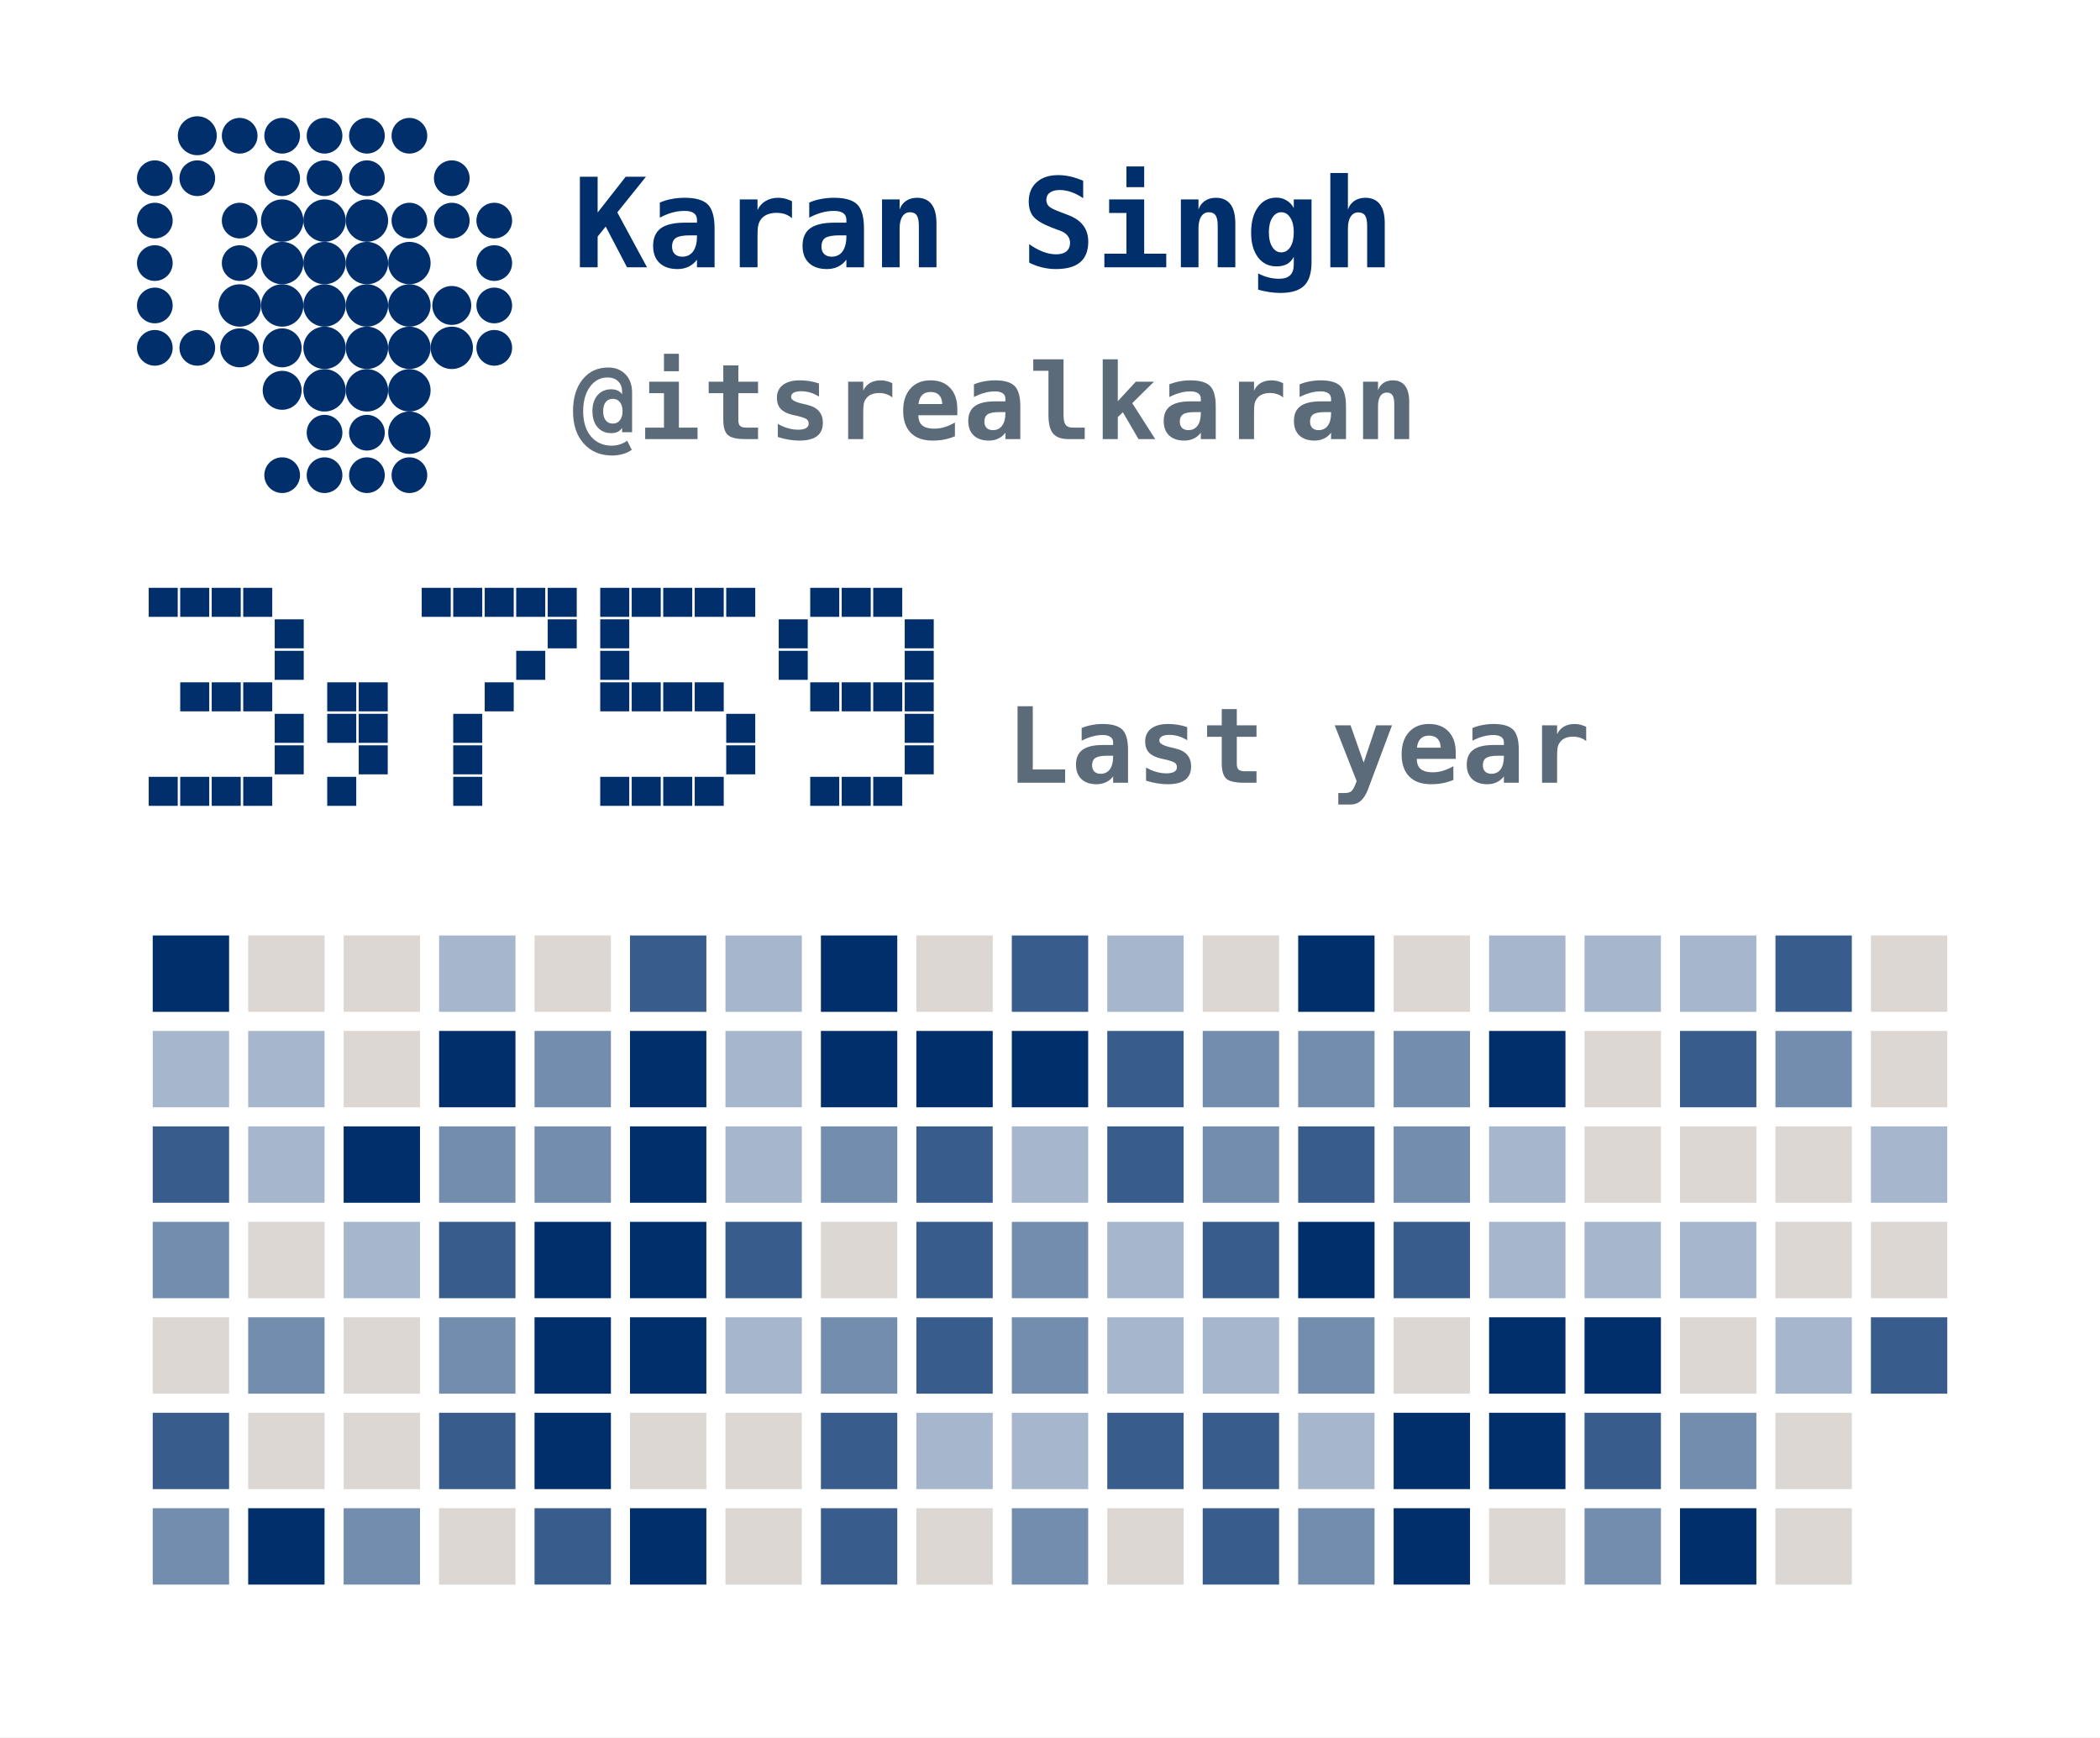
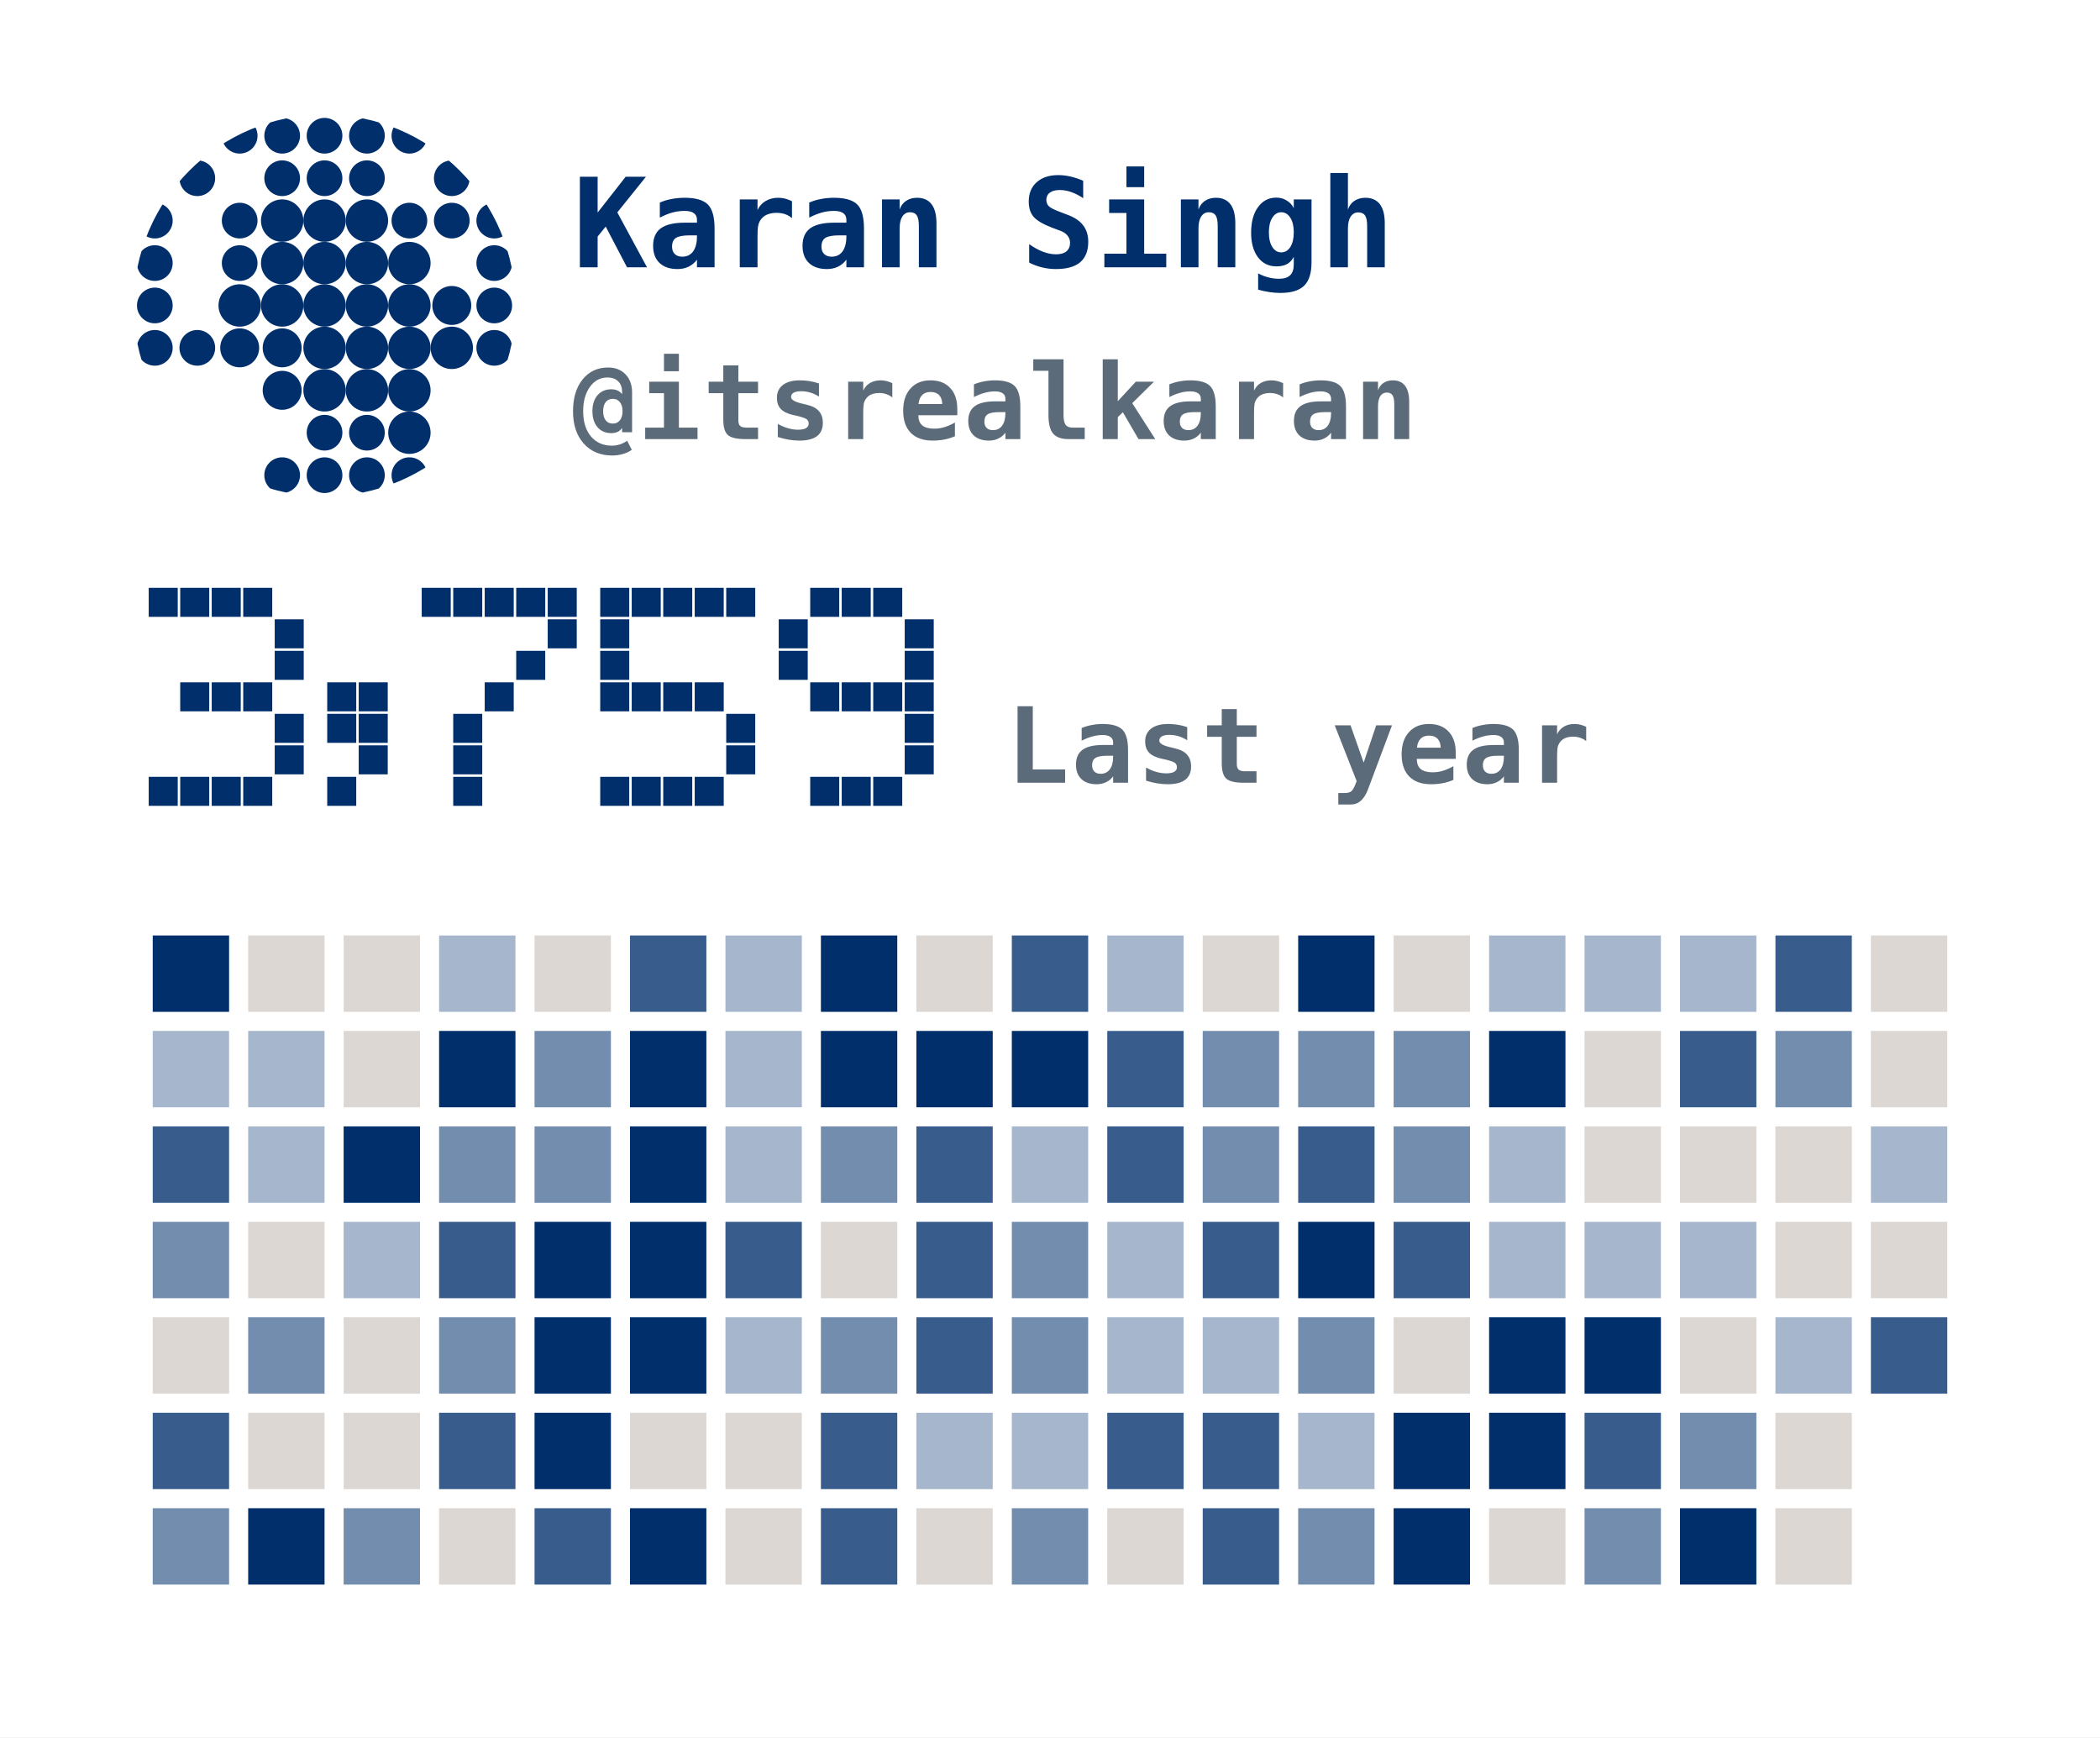
<svg xmlns="http://www.w3.org/2000/svg" width="220" height="182" viewBox="0 0 220 182" role="img">
  <rect width="220" height="182" fill="#FFFFFF" />
  <rect x="14" y="14" width="0" height="0" fill="#002F6C" />
-   <circle cx="20.67" cy="14.22" r="2.04" fill="#002F6C" />
-   <circle cx="25.11" cy="14.22" r="1.87" fill="#002F6C" />
-   <circle cx="29.56" cy="14.22" r="1.87" fill="#002F6C" />
-   <circle cx="34.00" cy="14.22" r="1.87" fill="#002F6C" />
-   <circle cx="38.44" cy="14.22" r="1.87" fill="#002F6C" />
-   <circle cx="42.89" cy="14.22" r="1.87" fill="#002F6C" />
-   <circle cx="20.67" cy="18.67" r="1.87" fill="#002F6C" />
-   <circle cx="16.22" cy="18.67" r="1.87" fill="#002F6C" />
-   <circle cx="29.56" cy="18.67" r="1.87" fill="#002F6C" />
-   <circle cx="34.00" cy="18.67" r="1.87" fill="#002F6C" />
-   <circle cx="38.44" cy="18.67" r="1.87" fill="#002F6C" />
-   <circle cx="47.33" cy="18.67" r="1.87" fill="#002F6C" />
-   <circle cx="16.22" cy="23.11" r="1.87" fill="#002F6C" />
-   <circle cx="29.56" cy="23.11" r="2.22" fill="#002F6C" />
-   <circle cx="34.00" cy="23.11" r="2.22" fill="#002F6C" />
-   <circle cx="38.44" cy="23.11" r="2.22" fill="#002F6C" />
-   <circle cx="42.89" cy="23.11" r="1.87" fill="#002F6C" />
-   <circle cx="47.33" cy="23.11" r="1.87" fill="#002F6C" />
-   <circle cx="51.78" cy="23.11" r="1.87" fill="#002F6C" />
-   <circle cx="25.11" cy="23.11" r="1.87" fill="#002F6C" />
-   <circle cx="16.22" cy="27.56" r="1.87" fill="#002F6C" />
-   <circle cx="25.11" cy="27.56" r="1.87" fill="#002F6C" />
-   <circle cx="29.56" cy="27.56" r="2.22" fill="#002F6C" />
-   <circle cx="34.00" cy="27.56" r="2.22" fill="#002F6C" />
-   <circle cx="38.44" cy="27.56" r="2.22" fill="#002F6C" />
-   <circle cx="42.89" cy="27.56" r="2.22" fill="#002F6C" />
-   <circle cx="51.78" cy="27.56" r="1.87" fill="#002F6C" />
-   <circle cx="16.22" cy="32.00" r="1.87" fill="#002F6C" />
-   <circle cx="25.11" cy="32.00" r="2.22" fill="#002F6C" />
-   <circle cx="29.56" cy="32.00" r="2.22" fill="#002F6C" />
-   <circle cx="34.00" cy="32.00" r="2.22" fill="#002F6C" />
-   <circle cx="38.44" cy="32.00" r="2.22" fill="#002F6C" />
-   <circle cx="42.89" cy="32.00" r="2.22" fill="#002F6C" />
-   <circle cx="47.33" cy="32.00" r="2.04" fill="#002F6C" />
-   <circle cx="51.78" cy="32.00" r="1.87" fill="#002F6C" />
-   <circle cx="16.22" cy="36.44" r="1.87" fill="#002F6C" />
-   <circle cx="25.11" cy="36.44" r="2.04" fill="#002F6C" />
-   <circle cx="29.56" cy="36.44" r="2.04" fill="#002F6C" />
-   <circle cx="34.00" cy="36.44" r="2.22" fill="#002F6C" />
-   <circle cx="38.44" cy="36.44" r="2.22" fill="#002F6C" />
-   <circle cx="42.89" cy="36.44" r="2.22" fill="#002F6C" />
-   <circle cx="47.33" cy="36.44" r="2.22" fill="#002F6C" />
-   <circle cx="51.78" cy="36.44" r="1.87" fill="#002F6C" />
-   <circle cx="20.67" cy="36.44" r="1.87" fill="#002F6C" />
-   <circle cx="29.56" cy="40.89" r="2.04" fill="#002F6C" />
-   <circle cx="34.00" cy="40.89" r="2.22" fill="#002F6C" />
-   <circle cx="38.44" cy="40.89" r="2.22" fill="#002F6C" />
-   <circle cx="42.89" cy="40.89" r="2.22" fill="#002F6C" />
-   <circle cx="38.44" cy="45.33" r="1.87" fill="#002F6C" />
-   <circle cx="42.89" cy="45.33" r="2.22" fill="#002F6C" />
-   <circle cx="34.00" cy="45.33" r="1.87" fill="#002F6C" />
-   <circle cx="42.89" cy="49.78" r="1.87" fill="#002F6C" />
-   <circle cx="29.56" cy="49.78" r="1.87" fill="#002F6C" />
-   <circle cx="34.00" cy="49.78" r="1.87" fill="#002F6C" />
-   <circle cx="38.44" cy="49.78" r="1.87" fill="#002F6C" />
+   <clipPath id="pfp">
+     <circle cx="34.00" cy="32.00" r="20.00" />
+   </clipPath>
+   <g clip-path="url(#pfp)">
+     <circle cx="20.67" cy="14.22" r="2.04" fill="#002F6C" />
+     <circle cx="25.11" cy="14.22" r="1.87" fill="#002F6C" />
+     <circle cx="29.56" cy="14.22" r="1.87" fill="#002F6C" />
+     <circle cx="34.00" cy="14.22" r="1.87" fill="#002F6C" />
+     <circle cx="38.44" cy="14.22" r="1.87" fill="#002F6C" />
+     <circle cx="42.89" cy="14.22" r="1.87" fill="#002F6C" />
+     <circle cx="20.67" cy="18.67" r="1.87" fill="#002F6C" />
+     <circle cx="16.22" cy="18.67" r="1.87" fill="#002F6C" />
+     <circle cx="29.56" cy="18.67" r="1.87" fill="#002F6C" />
+     <circle cx="34.00" cy="18.67" r="1.87" fill="#002F6C" />
+     <circle cx="38.44" cy="18.67" r="1.87" fill="#002F6C" />
+     <circle cx="47.33" cy="18.67" r="1.87" fill="#002F6C" />
+     <circle cx="16.22" cy="23.11" r="1.87" fill="#002F6C" />
+     <circle cx="29.56" cy="23.11" r="2.22" fill="#002F6C" />
+     <circle cx="34.00" cy="23.11" r="2.22" fill="#002F6C" />
+     <circle cx="38.44" cy="23.11" r="2.22" fill="#002F6C" />
+     <circle cx="42.89" cy="23.11" r="1.87" fill="#002F6C" />
+     <circle cx="47.33" cy="23.11" r="1.87" fill="#002F6C" />
+     <circle cx="51.78" cy="23.11" r="1.87" fill="#002F6C" />
+     <circle cx="25.11" cy="23.11" r="1.87" fill="#002F6C" />
+     <circle cx="16.22" cy="27.56" r="1.87" fill="#002F6C" />
+     <circle cx="25.11" cy="27.56" r="1.87" fill="#002F6C" />
+     <circle cx="29.56" cy="27.56" r="2.22" fill="#002F6C" />
+     <circle cx="34.00" cy="27.56" r="2.22" fill="#002F6C" />
+     <circle cx="38.44" cy="27.56" r="2.22" fill="#002F6C" />
+     <circle cx="42.89" cy="27.56" r="2.22" fill="#002F6C" />
+     <circle cx="51.78" cy="27.56" r="1.87" fill="#002F6C" />
+     <circle cx="16.22" cy="32.00" r="1.87" fill="#002F6C" />
+     <circle cx="25.11" cy="32.00" r="2.22" fill="#002F6C" />
+     <circle cx="29.56" cy="32.00" r="2.22" fill="#002F6C" />
+     <circle cx="34.00" cy="32.00" r="2.22" fill="#002F6C" />
+     <circle cx="38.44" cy="32.00" r="2.22" fill="#002F6C" />
+     <circle cx="42.89" cy="32.00" r="2.22" fill="#002F6C" />
+     <circle cx="47.33" cy="32.00" r="2.04" fill="#002F6C" />
+     <circle cx="51.78" cy="32.00" r="1.87" fill="#002F6C" />
+     <circle cx="16.22" cy="36.44" r="1.87" fill="#002F6C" />
+     <circle cx="25.11" cy="36.44" r="2.04" fill="#002F6C" />
+     <circle cx="29.56" cy="36.44" r="2.04" fill="#002F6C" />
+     <circle cx="34.00" cy="36.44" r="2.22" fill="#002F6C" />
+     <circle cx="38.44" cy="36.44" r="2.22" fill="#002F6C" />
+     <circle cx="42.89" cy="36.44" r="2.22" fill="#002F6C" />
+     <circle cx="47.33" cy="36.44" r="2.22" fill="#002F6C" />
+     <circle cx="51.78" cy="36.44" r="1.87" fill="#002F6C" />
+     <circle cx="20.67" cy="36.44" r="1.87" fill="#002F6C" />
+     <circle cx="29.56" cy="40.89" r="2.04" fill="#002F6C" />
+     <circle cx="34.00" cy="40.89" r="2.22" fill="#002F6C" />
+     <circle cx="38.44" cy="40.89" r="2.22" fill="#002F6C" />
+     <circle cx="42.89" cy="40.89" r="2.22" fill="#002F6C" />
+     <circle cx="38.44" cy="45.33" r="1.87" fill="#002F6C" />
+     <circle cx="42.89" cy="45.33" r="2.22" fill="#002F6C" />
+     <circle cx="34.00" cy="45.33" r="1.87" fill="#002F6C" />
+     <circle cx="42.89" cy="49.78" r="1.87" fill="#002F6C" />
+     <circle cx="29.56" cy="49.78" r="1.87" fill="#002F6C" />
+     <circle cx="34.00" cy="49.78" r="1.87" fill="#002F6C" />
+     <circle cx="38.44" cy="49.78" r="1.87" fill="#002F6C" />
+   </g>
  <text x="60" y="28" fill="#002F6C" text-anchor="start" font-family="ui-monospace, Geist Mono, monospace" font-weight="700" font-size="13" letter-spacing="0" dominant-baseline="auto">Karan Singh</text>
  <text x="60" y="46" fill="#5C6B7A" text-anchor="start" font-family="ui-monospace, Geist Mono, monospace" font-weight="700" font-size="11" letter-spacing="0.2" dominant-baseline="auto">@itsrealkaran</text>
  <rect x="15.58" y="61.58" width="3.04" height="3.04" fill="#002F6C" />
  <rect x="18.88" y="61.58" width="3.04" height="3.04" fill="#002F6C" />
  <rect x="22.18" y="61.58" width="3.04" height="3.04" fill="#002F6C" />
  <rect x="25.48" y="61.58" width="3.04" height="3.04" fill="#002F6C" />
  <rect x="28.78" y="64.88" width="3.04" height="3.04" fill="#002F6C" />
  <rect x="28.78" y="68.18" width="3.04" height="3.04" fill="#002F6C" />
  <rect x="18.88" y="71.48" width="3.04" height="3.04" fill="#002F6C" />
  <rect x="22.18" y="71.48" width="3.04" height="3.04" fill="#002F6C" />
  <rect x="25.48" y="71.48" width="3.04" height="3.04" fill="#002F6C" />
  <rect x="28.78" y="74.78" width="3.04" height="3.04" fill="#002F6C" />
  <rect x="28.78" y="78.08" width="3.04" height="3.04" fill="#002F6C" />
  <rect x="15.58" y="81.38" width="3.04" height="3.04" fill="#002F6C" />
  <rect x="18.88" y="81.38" width="3.04" height="3.04" fill="#002F6C" />
  <rect x="22.18" y="81.38" width="3.04" height="3.04" fill="#002F6C" />
  <rect x="25.48" y="81.38" width="3.04" height="3.04" fill="#002F6C" />
  <rect x="34.28" y="71.48" width="3.04" height="3.04" fill="#002F6C" />
  <rect x="37.58" y="71.48" width="3.04" height="3.04" fill="#002F6C" />
  <rect x="34.28" y="74.78" width="3.04" height="3.04" fill="#002F6C" />
  <rect x="37.58" y="74.78" width="3.04" height="3.04" fill="#002F6C" />
  <rect x="37.58" y="78.08" width="3.04" height="3.04" fill="#002F6C" />
  <rect x="34.28" y="81.38" width="3.04" height="3.04" fill="#002F6C" />
  <rect x="44.18" y="61.58" width="3.04" height="3.04" fill="#002F6C" />
  <rect x="47.48" y="61.58" width="3.04" height="3.04" fill="#002F6C" />
  <rect x="50.78" y="61.58" width="3.04" height="3.04" fill="#002F6C" />
  <rect x="54.08" y="61.58" width="3.04" height="3.04" fill="#002F6C" />
  <rect x="57.38" y="61.58" width="3.04" height="3.04" fill="#002F6C" />
  <rect x="57.38" y="64.88" width="3.04" height="3.04" fill="#002F6C" />
  <rect x="54.08" y="68.18" width="3.04" height="3.04" fill="#002F6C" />
  <rect x="50.78" y="71.48" width="3.04" height="3.04" fill="#002F6C" />
  <rect x="47.48" y="74.78" width="3.04" height="3.04" fill="#002F6C" />
  <rect x="47.48" y="78.08" width="3.04" height="3.04" fill="#002F6C" />
  <rect x="47.48" y="81.38" width="3.04" height="3.04" fill="#002F6C" />
  <rect x="62.88" y="61.58" width="3.04" height="3.04" fill="#002F6C" />
  <rect x="66.18" y="61.58" width="3.04" height="3.04" fill="#002F6C" />
  <rect x="69.48" y="61.58" width="3.04" height="3.04" fill="#002F6C" />
  <rect x="72.78" y="61.58" width="3.04" height="3.04" fill="#002F6C" />
  <rect x="76.08" y="61.58" width="3.04" height="3.04" fill="#002F6C" />
  <rect x="62.88" y="64.88" width="3.04" height="3.04" fill="#002F6C" />
  <rect x="62.88" y="68.18" width="3.04" height="3.04" fill="#002F6C" />
  <rect x="62.88" y="71.48" width="3.04" height="3.04" fill="#002F6C" />
  <rect x="66.18" y="71.48" width="3.04" height="3.04" fill="#002F6C" />
  <rect x="69.48" y="71.48" width="3.04" height="3.04" fill="#002F6C" />
  <rect x="72.78" y="71.48" width="3.04" height="3.04" fill="#002F6C" />
  <rect x="76.08" y="74.78" width="3.04" height="3.04" fill="#002F6C" />
  <rect x="76.08" y="78.08" width="3.04" height="3.04" fill="#002F6C" />
  <rect x="62.88" y="81.38" width="3.04" height="3.04" fill="#002F6C" />
  <rect x="66.18" y="81.38" width="3.04" height="3.04" fill="#002F6C" />
  <rect x="69.48" y="81.38" width="3.04" height="3.04" fill="#002F6C" />
  <rect x="72.78" y="81.38" width="3.04" height="3.04" fill="#002F6C" />
  <rect x="84.88" y="61.58" width="3.04" height="3.04" fill="#002F6C" />
  <rect x="88.18" y="61.58" width="3.04" height="3.04" fill="#002F6C" />
  <rect x="91.48" y="61.58" width="3.04" height="3.04" fill="#002F6C" />
  <rect x="81.58" y="64.88" width="3.04" height="3.04" fill="#002F6C" />
  <rect x="94.78" y="64.88" width="3.04" height="3.04" fill="#002F6C" />
  <rect x="81.58" y="68.18" width="3.04" height="3.04" fill="#002F6C" />
  <rect x="94.78" y="68.18" width="3.04" height="3.04" fill="#002F6C" />
  <rect x="84.88" y="71.48" width="3.04" height="3.04" fill="#002F6C" />
  <rect x="88.18" y="71.48" width="3.04" height="3.04" fill="#002F6C" />
  <rect x="91.48" y="71.48" width="3.04" height="3.04" fill="#002F6C" />
  <rect x="94.78" y="71.48" width="3.04" height="3.04" fill="#002F6C" />
  <rect x="94.78" y="74.78" width="3.04" height="3.04" fill="#002F6C" />
  <rect x="94.78" y="78.08" width="3.04" height="3.04" fill="#002F6C" />
  <rect x="84.88" y="81.38" width="3.04" height="3.04" fill="#002F6C" />
  <rect x="88.18" y="81.38" width="3.04" height="3.04" fill="#002F6C" />
  <rect x="91.48" y="81.38" width="3.04" height="3.04" fill="#002F6C" />
  <text x="105.4" y="82.0" fill="#5C6B7A" text-anchor="start" font-family="ui-monospace, Geist Mono, monospace" font-weight="700" font-size="11" letter-spacing="0.2" dominant-baseline="auto">Last year</text>
  <rect x="16" y="98" width="8" height="8" fill="#002F6C" />
  <rect x="16" y="108" width="8" height="8" fill="#002F6C" opacity="0.35" />
  <rect x="16" y="118" width="8" height="8" fill="#002F6C" opacity="0.78" />
  <rect x="16" y="128" width="8" height="8" fill="#002F6C" opacity="0.55" />
  <rect x="16" y="138" width="8" height="8" fill="#DCD7D2" />
  <rect x="16" y="148" width="8" height="8" fill="#002F6C" opacity="0.78" />
  <rect x="16" y="158" width="8" height="8" fill="#002F6C" opacity="0.55" />
  <rect x="26" y="98" width="8" height="8" fill="#DCD7D2" />
  <rect x="26" y="108" width="8" height="8" fill="#002F6C" opacity="0.35" />
  <rect x="26" y="118" width="8" height="8" fill="#002F6C" opacity="0.35" />
  <rect x="26" y="128" width="8" height="8" fill="#DCD7D2" />
  <rect x="26" y="138" width="8" height="8" fill="#002F6C" opacity="0.55" />
  <rect x="26" y="148" width="8" height="8" fill="#DCD7D2" />
  <rect x="26" y="158" width="8" height="8" fill="#002F6C" />
  <rect x="36" y="98" width="8" height="8" fill="#DCD7D2" />
  <rect x="36" y="108" width="8" height="8" fill="#DCD7D2" />
  <rect x="36" y="118" width="8" height="8" fill="#002F6C" />
  <rect x="36" y="128" width="8" height="8" fill="#002F6C" opacity="0.35" />
  <rect x="36" y="138" width="8" height="8" fill="#DCD7D2" />
  <rect x="36" y="148" width="8" height="8" fill="#DCD7D2" />
  <rect x="36" y="158" width="8" height="8" fill="#002F6C" opacity="0.55" />
  <rect x="46" y="98" width="8" height="8" fill="#002F6C" opacity="0.35" />
  <rect x="46" y="108" width="8" height="8" fill="#002F6C" />
  <rect x="46" y="118" width="8" height="8" fill="#002F6C" opacity="0.55" />
  <rect x="46" y="128" width="8" height="8" fill="#002F6C" opacity="0.78" />
  <rect x="46" y="138" width="8" height="8" fill="#002F6C" opacity="0.55" />
  <rect x="46" y="148" width="8" height="8" fill="#002F6C" opacity="0.78" />
  <rect x="46" y="158" width="8" height="8" fill="#DCD7D2" />
  <rect x="56" y="98" width="8" height="8" fill="#DCD7D2" />
  <rect x="56" y="108" width="8" height="8" fill="#002F6C" opacity="0.55" />
  <rect x="56" y="118" width="8" height="8" fill="#002F6C" opacity="0.55" />
  <rect x="56" y="128" width="8" height="8" fill="#002F6C" />
  <rect x="56" y="138" width="8" height="8" fill="#002F6C" />
  <rect x="56" y="148" width="8" height="8" fill="#002F6C" />
  <rect x="56" y="158" width="8" height="8" fill="#002F6C" opacity="0.78" />
  <rect x="66" y="98" width="8" height="8" fill="#002F6C" opacity="0.78" />
  <rect x="66" y="108" width="8" height="8" fill="#002F6C" />
  <rect x="66" y="118" width="8" height="8" fill="#002F6C" />
  <rect x="66" y="128" width="8" height="8" fill="#002F6C" />
  <rect x="66" y="138" width="8" height="8" fill="#002F6C" />
  <rect x="66" y="148" width="8" height="8" fill="#DCD7D2" />
  <rect x="66" y="158" width="8" height="8" fill="#002F6C" />
  <rect x="76" y="98" width="8" height="8" fill="#002F6C" opacity="0.35" />
  <rect x="76" y="108" width="8" height="8" fill="#002F6C" opacity="0.35" />
  <rect x="76" y="118" width="8" height="8" fill="#002F6C" opacity="0.35" />
  <rect x="76" y="128" width="8" height="8" fill="#002F6C" opacity="0.78" />
  <rect x="76" y="138" width="8" height="8" fill="#002F6C" opacity="0.35" />
  <rect x="76" y="148" width="8" height="8" fill="#DCD7D2" />
  <rect x="76" y="158" width="8" height="8" fill="#DCD7D2" />
  <rect x="86" y="98" width="8" height="8" fill="#002F6C" />
  <rect x="86" y="108" width="8" height="8" fill="#002F6C" />
  <rect x="86" y="118" width="8" height="8" fill="#002F6C" opacity="0.55" />
  <rect x="86" y="128" width="8" height="8" fill="#DCD7D2" />
  <rect x="86" y="138" width="8" height="8" fill="#002F6C" opacity="0.55" />
  <rect x="86" y="148" width="8" height="8" fill="#002F6C" opacity="0.78" />
  <rect x="86" y="158" width="8" height="8" fill="#002F6C" opacity="0.78" />
  <rect x="96" y="98" width="8" height="8" fill="#DCD7D2" />
  <rect x="96" y="108" width="8" height="8" fill="#002F6C" />
  <rect x="96" y="118" width="8" height="8" fill="#002F6C" opacity="0.78" />
  <rect x="96" y="128" width="8" height="8" fill="#002F6C" opacity="0.78" />
  <rect x="96" y="138" width="8" height="8" fill="#002F6C" opacity="0.78" />
  <rect x="96" y="148" width="8" height="8" fill="#002F6C" opacity="0.35" />
  <rect x="96" y="158" width="8" height="8" fill="#DCD7D2" />
  <rect x="106" y="98" width="8" height="8" fill="#002F6C" opacity="0.78" />
  <rect x="106" y="108" width="8" height="8" fill="#002F6C" />
  <rect x="106" y="118" width="8" height="8" fill="#002F6C" opacity="0.35" />
  <rect x="106" y="128" width="8" height="8" fill="#002F6C" opacity="0.55" />
  <rect x="106" y="138" width="8" height="8" fill="#002F6C" opacity="0.55" />
  <rect x="106" y="148" width="8" height="8" fill="#002F6C" opacity="0.35" />
  <rect x="106" y="158" width="8" height="8" fill="#002F6C" opacity="0.55" />
  <rect x="116" y="98" width="8" height="8" fill="#002F6C" opacity="0.35" />
  <rect x="116" y="108" width="8" height="8" fill="#002F6C" opacity="0.78" />
  <rect x="116" y="118" width="8" height="8" fill="#002F6C" opacity="0.78" />
  <rect x="116" y="128" width="8" height="8" fill="#002F6C" opacity="0.35" />
  <rect x="116" y="138" width="8" height="8" fill="#002F6C" opacity="0.35" />
  <rect x="116" y="148" width="8" height="8" fill="#002F6C" opacity="0.78" />
  <rect x="116" y="158" width="8" height="8" fill="#DCD7D2" />
  <rect x="126" y="98" width="8" height="8" fill="#DCD7D2" />
  <rect x="126" y="108" width="8" height="8" fill="#002F6C" opacity="0.55" />
  <rect x="126" y="118" width="8" height="8" fill="#002F6C" opacity="0.55" />
  <rect x="126" y="128" width="8" height="8" fill="#002F6C" opacity="0.78" />
  <rect x="126" y="138" width="8" height="8" fill="#002F6C" opacity="0.35" />
  <rect x="126" y="148" width="8" height="8" fill="#002F6C" opacity="0.78" />
  <rect x="126" y="158" width="8" height="8" fill="#002F6C" opacity="0.78" />
  <rect x="136" y="98" width="8" height="8" fill="#002F6C" />
  <rect x="136" y="108" width="8" height="8" fill="#002F6C" opacity="0.55" />
  <rect x="136" y="118" width="8" height="8" fill="#002F6C" opacity="0.78" />
  <rect x="136" y="128" width="8" height="8" fill="#002F6C" />
  <rect x="136" y="138" width="8" height="8" fill="#002F6C" opacity="0.55" />
  <rect x="136" y="148" width="8" height="8" fill="#002F6C" opacity="0.35" />
  <rect x="136" y="158" width="8" height="8" fill="#002F6C" opacity="0.55" />
  <rect x="146" y="98" width="8" height="8" fill="#DCD7D2" />
  <rect x="146" y="108" width="8" height="8" fill="#002F6C" opacity="0.55" />
  <rect x="146" y="118" width="8" height="8" fill="#002F6C" opacity="0.55" />
  <rect x="146" y="128" width="8" height="8" fill="#002F6C" opacity="0.78" />
  <rect x="146" y="138" width="8" height="8" fill="#DCD7D2" />
  <rect x="146" y="148" width="8" height="8" fill="#002F6C" />
  <rect x="146" y="158" width="8" height="8" fill="#002F6C" />
  <rect x="156" y="98" width="8" height="8" fill="#002F6C" opacity="0.35" />
  <rect x="156" y="108" width="8" height="8" fill="#002F6C" />
  <rect x="156" y="118" width="8" height="8" fill="#002F6C" opacity="0.35" />
  <rect x="156" y="128" width="8" height="8" fill="#002F6C" opacity="0.35" />
  <rect x="156" y="138" width="8" height="8" fill="#002F6C" />
  <rect x="156" y="148" width="8" height="8" fill="#002F6C" />
  <rect x="156" y="158" width="8" height="8" fill="#DCD7D2" />
  <rect x="166" y="98" width="8" height="8" fill="#002F6C" opacity="0.35" />
  <rect x="166" y="108" width="8" height="8" fill="#DCD7D2" />
  <rect x="166" y="118" width="8" height="8" fill="#DCD7D2" />
  <rect x="166" y="128" width="8" height="8" fill="#002F6C" opacity="0.35" />
  <rect x="166" y="138" width="8" height="8" fill="#002F6C" />
  <rect x="166" y="148" width="8" height="8" fill="#002F6C" opacity="0.78" />
  <rect x="166" y="158" width="8" height="8" fill="#002F6C" opacity="0.55" />
  <rect x="176" y="98" width="8" height="8" fill="#002F6C" opacity="0.35" />
  <rect x="176" y="108" width="8" height="8" fill="#002F6C" opacity="0.78" />
  <rect x="176" y="118" width="8" height="8" fill="#DCD7D2" />
  <rect x="176" y="128" width="8" height="8" fill="#002F6C" opacity="0.35" />
  <rect x="176" y="138" width="8" height="8" fill="#DCD7D2" />
  <rect x="176" y="148" width="8" height="8" fill="#002F6C" opacity="0.55" />
  <rect x="176" y="158" width="8" height="8" fill="#002F6C" />
  <rect x="186" y="98" width="8" height="8" fill="#002F6C" opacity="0.78" />
  <rect x="186" y="108" width="8" height="8" fill="#002F6C" opacity="0.55" />
  <rect x="186" y="118" width="8" height="8" fill="#DCD7D2" />
  <rect x="186" y="128" width="8" height="8" fill="#DCD7D2" />
  <rect x="186" y="138" width="8" height="8" fill="#002F6C" opacity="0.35" />
  <rect x="186" y="148" width="8" height="8" fill="#DCD7D2" />
  <rect x="186" y="158" width="8" height="8" fill="#DCD7D2" />
  <rect x="196" y="98" width="8" height="8" fill="#DCD7D2" />
  <rect x="196" y="108" width="8" height="8" fill="#DCD7D2" />
  <rect x="196" y="118" width="8" height="8" fill="#002F6C" opacity="0.35" />
  <rect x="196" y="128" width="8" height="8" fill="#DCD7D2" />
  <rect x="196" y="138" width="8" height="8" fill="#002F6C" opacity="0.78" />
</svg>
